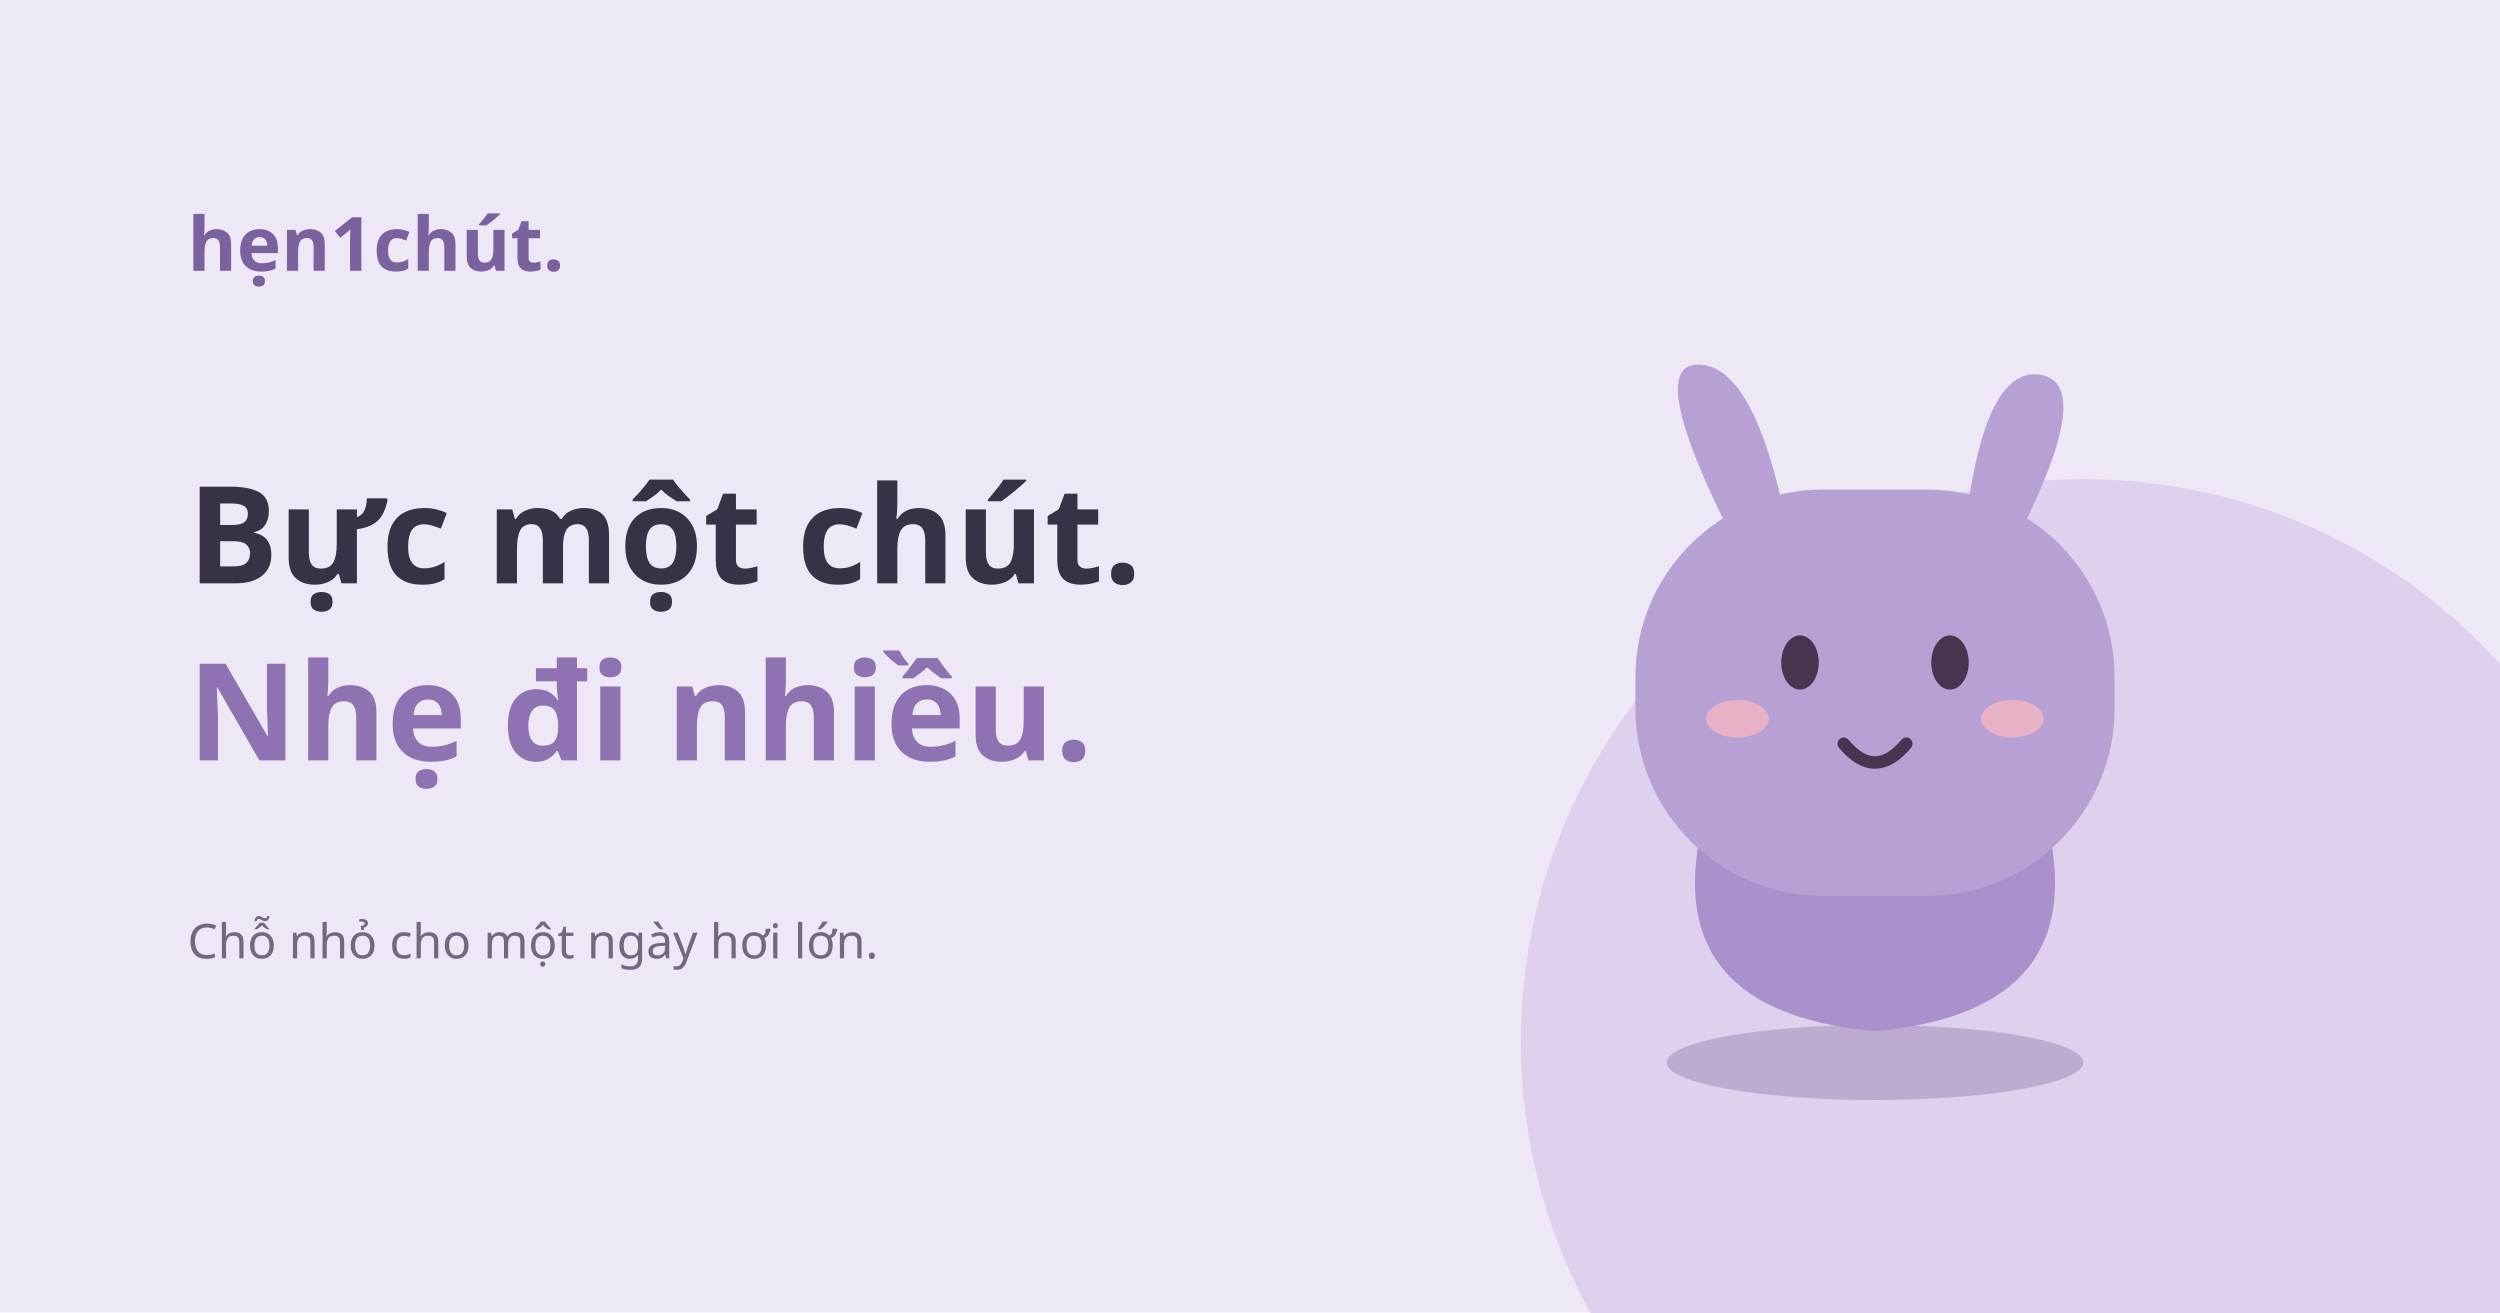
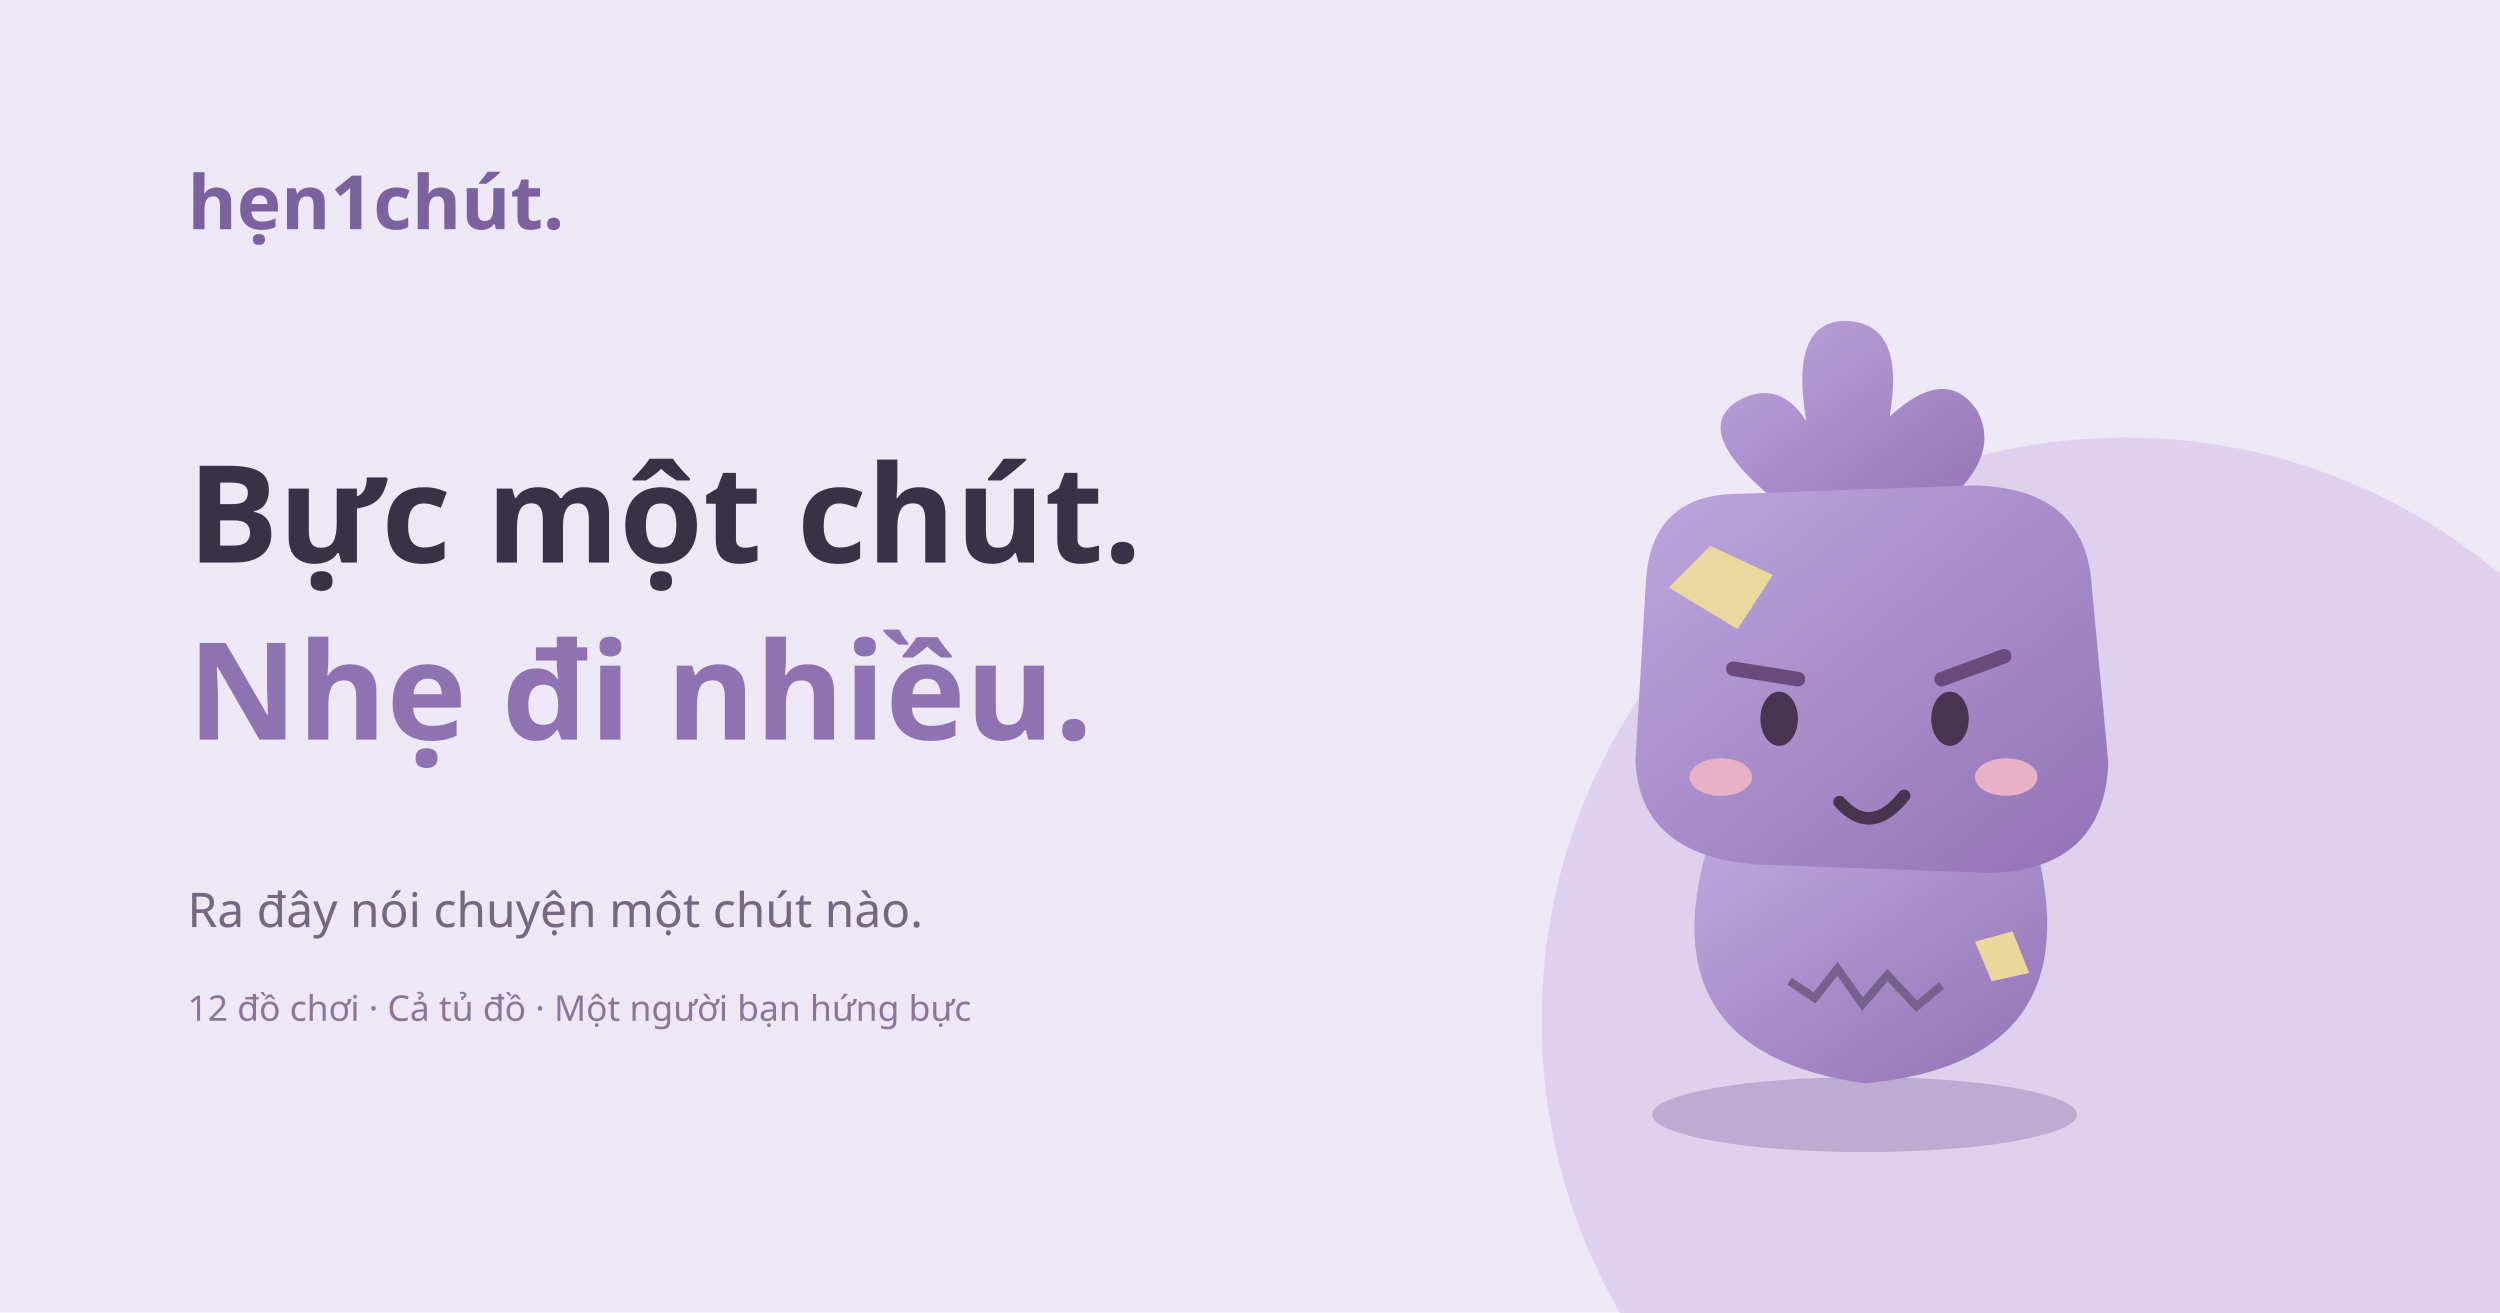
<svg xmlns="http://www.w3.org/2000/svg" width="1200" height="630" viewBox="0 0 1200 630">
+   <defs>
+     <linearGradient id="skin" x2="1" y2="1">
+       <stop stop-color="#bda6de" />
+       <stop offset="1" stop-color="#9372b5" />
+     </linearGradient>
+   </defs>
  <rect width="1200" height="630" fill="#eee8f6" />
-   <circle cx="1000" cy="500" r="270" fill="#dfd1ed" />
-   <text x="90" y="130" fill="#7b619e" font-family="sans-serif" font-size="36" font-weight="700">hẹn1chút.</text>
-   <text x="90" y="280" fill="#393246" font-family="sans-serif" font-size="65" font-weight="700">Bực một chút.</text>
-   <text x="90" y="365" fill="#8e72b1" font-family="sans-serif" font-size="65" font-weight="700">Nhẹ đi nhiều.</text>
-   <text x="90" y="460" fill="#746780" font-family="sans-serif" font-size="23">Chỗ nhỏ cho một ngày hơi lớn.</text>
-   <g transform="translate(900 305)">
-     <ellipse cy="205" rx="100" ry="18" fill="#bdabd1" />
-     <path d="M-80 80q-30 100 80 110 110-10 80-110" fill="#aa91cd" />
-     <path d="M-70-50q-40-80-15-80 25 0 40 65m90 0q10-65 35-60 25 5-10 75" fill="#b7a1d4" />
-     <rect x="-115" y="-70" width="230" height="195" rx="90" fill="#b7a1d4" />
-     <ellipse cx="-36" cy="13" rx="9" ry="13" fill="#47344f" />
-     <ellipse cx="36" cy="13" rx="9" ry="13" fill="#47344f" />
-     <path d="M-15 52q15 18 30 0" fill="none" stroke="#47344f" stroke-width="6" stroke-linecap="round" />
-     <ellipse cx="-66" cy="40" rx="15" ry="9" fill="#e8b1c5" />
-     <ellipse cx="66" cy="40" rx="15" ry="9" fill="#e8b1c5" />
+   <circle cx="1020" cy="490" r="280" fill="#dfd1ed" />
+   <text x="90" y="110" fill="#7b619e" font-family="sans-serif" font-size="36" font-weight="700">hẹn1chút.</text>
+   <text x="90" y="270" fill="#393246" font-family="sans-serif" font-size="65" font-weight="700">Bực một chút.</text>
+   <text x="90" y="355" fill="#8e72b1" font-family="sans-serif" font-size="65" font-weight="700">Nhẹ đi nhiều.</text>
+   <text x="90" y="445" fill="#746780" font-family="sans-serif" font-size="23">Ra đây nói chuyện một chút nào.</text>
+   <text x="90" y="490" fill="#8b7598" font-family="sans-serif" font-size="17">12 đồ chơi · Cả tủ đồ · Một người bạn hứng bực</text>
+   <g transform="translate(895 320)">
+     <ellipse cy="215" rx="102" ry="18" fill="#bdabd1" />
+     <path d="M-75 85q-30 100 75 115 110-10 82-115" fill="url(#skin)" />
+     <path d="M-30-70q-58-42-30-58 19-10 32 10-8-47 18-48 30 0 22 46 27-25 42-3 14 26-28 54" fill="url(#skin)" />
+     <path d="M-105-40q2-43 45-43l112-4q54 1 57 48l8 85q-2 51-56 53l-112-4q-57-4-59-50Z" fill="url(#skin)" />
+     <path d="m-94-38 20-20 30 14-17 26Z" fill="#e9d99e" />
+     <path d="m-63 1 31 5m69 0 30-11" stroke="#684b7a" stroke-width="7" stroke-linecap="round" />
+     <ellipse cx="-41" cy="25" rx="9" ry="13" fill="#47344f" />
+     <ellipse cx="41" cy="25" rx="9" ry="13" fill="#47344f" />
+     <path d="M-12 65q15 17 31-3" fill="none" stroke="#47344f" stroke-width="6" stroke-linecap="round" />
+     <ellipse cx="-69" cy="53" rx="15" ry="9" fill="#e8b1c5" />
+     <ellipse cx="68" cy="53" rx="15" ry="9" fill="#e8b1c5" />
+     <path d="m-36 151 12 8 11-14 12 17 12-14 14 15 12-10" fill="none" stroke="#77608b" stroke-width="4" />
+     <path d="m53 132 18-5 8 20-18 4Z" fill="#ead89b" />
  </g>
</svg>
